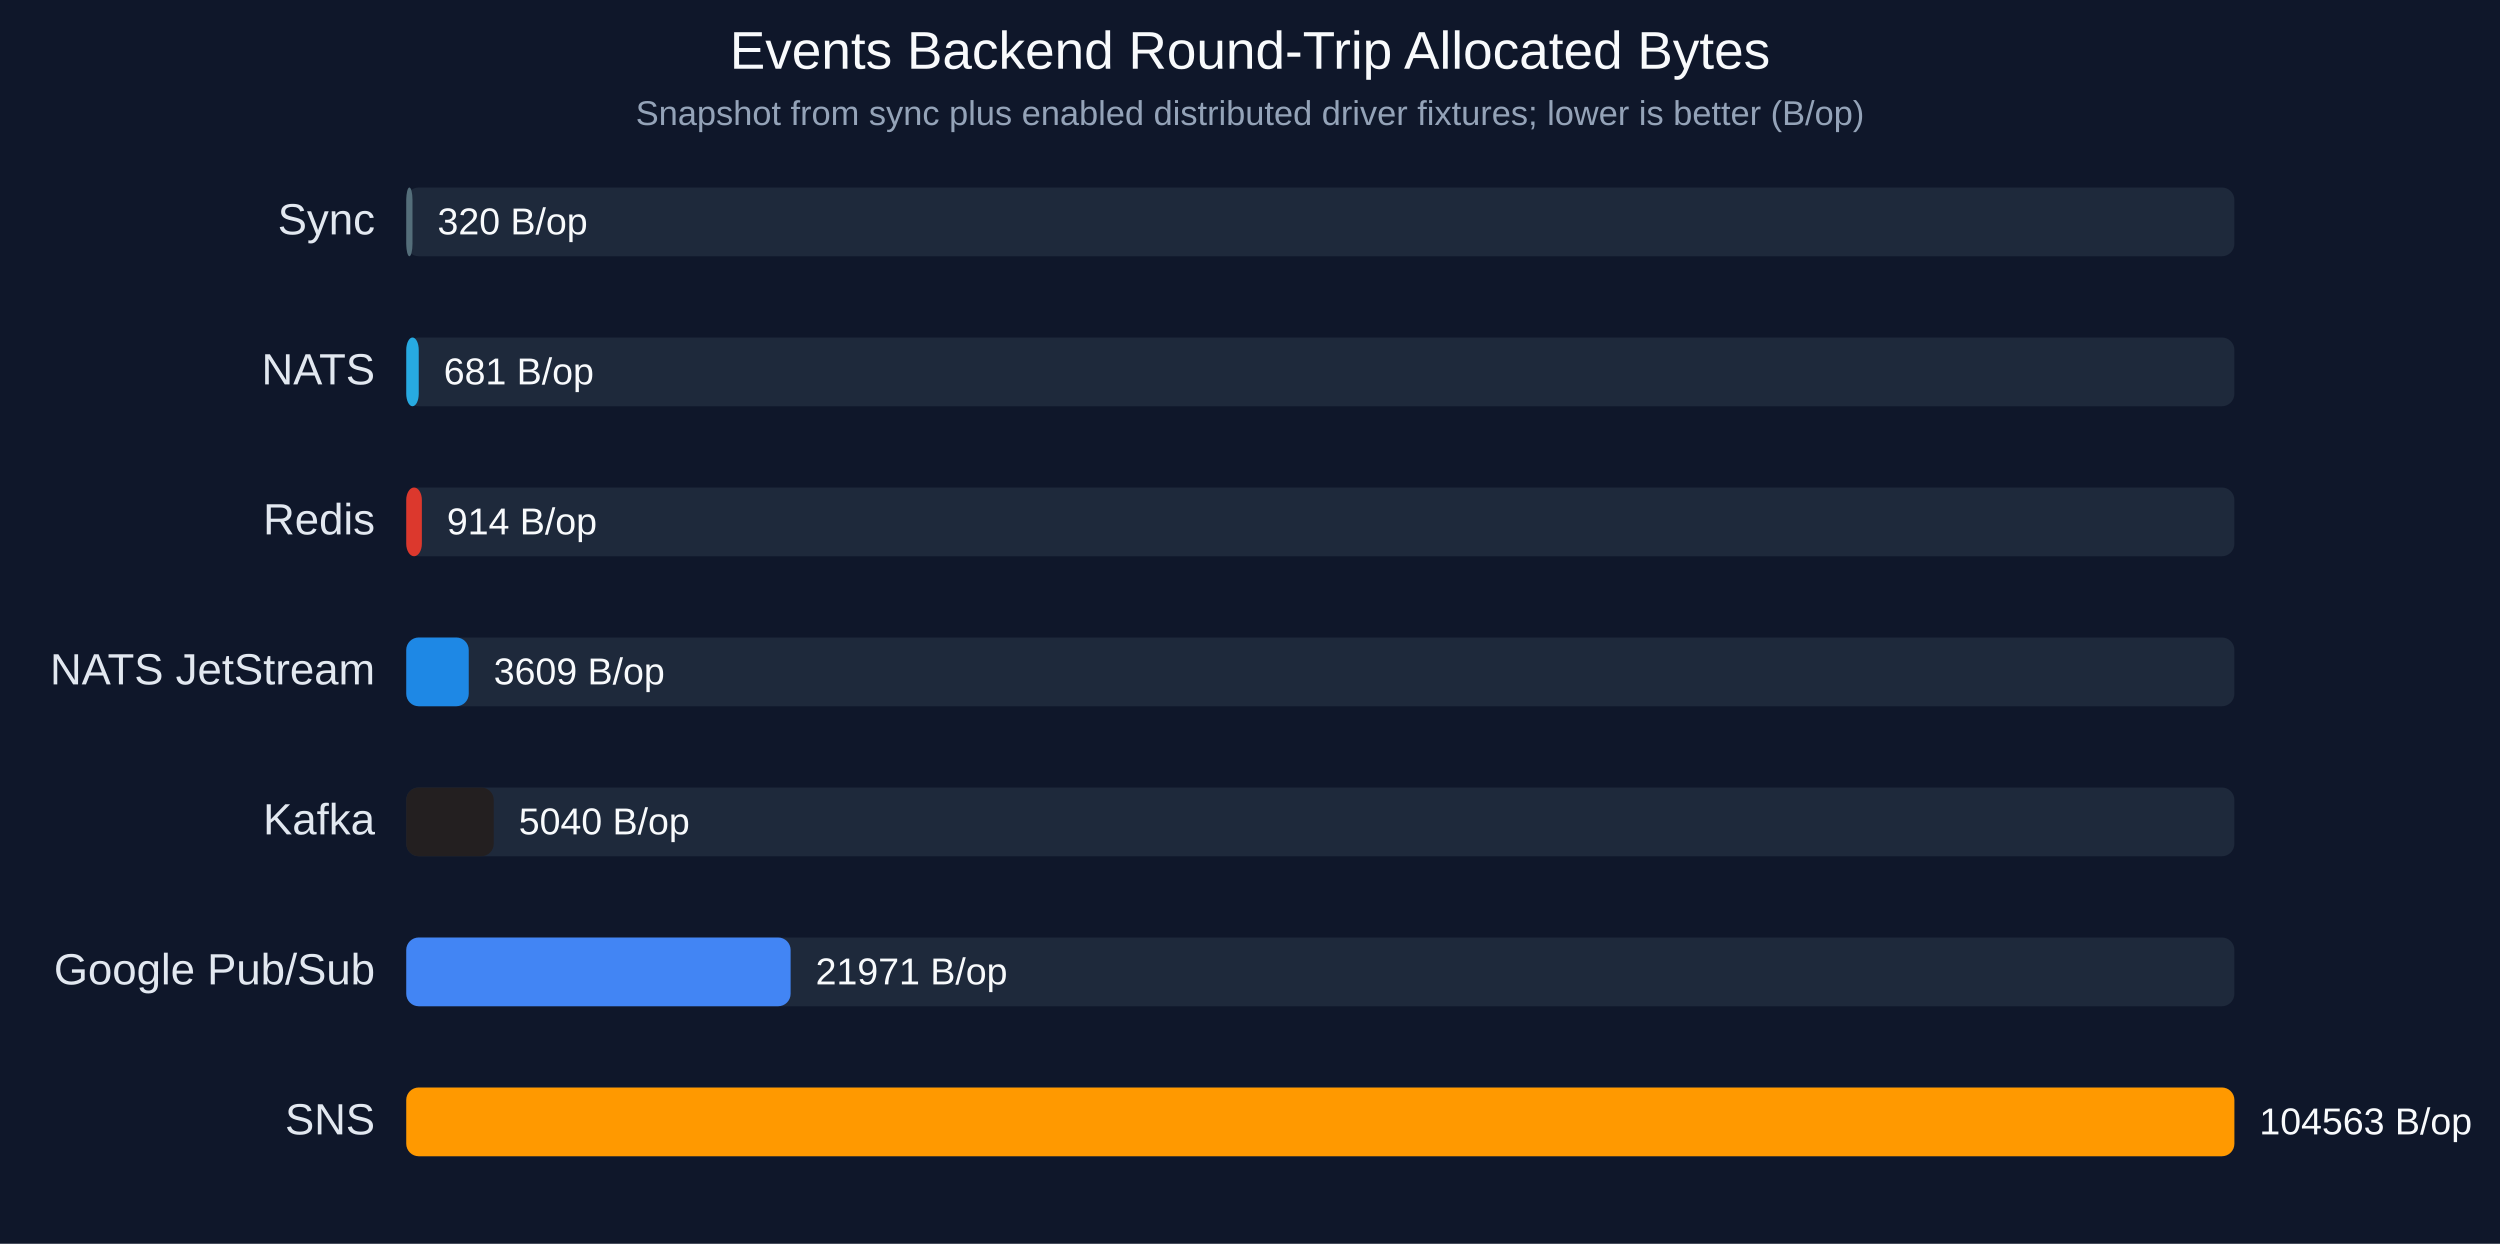
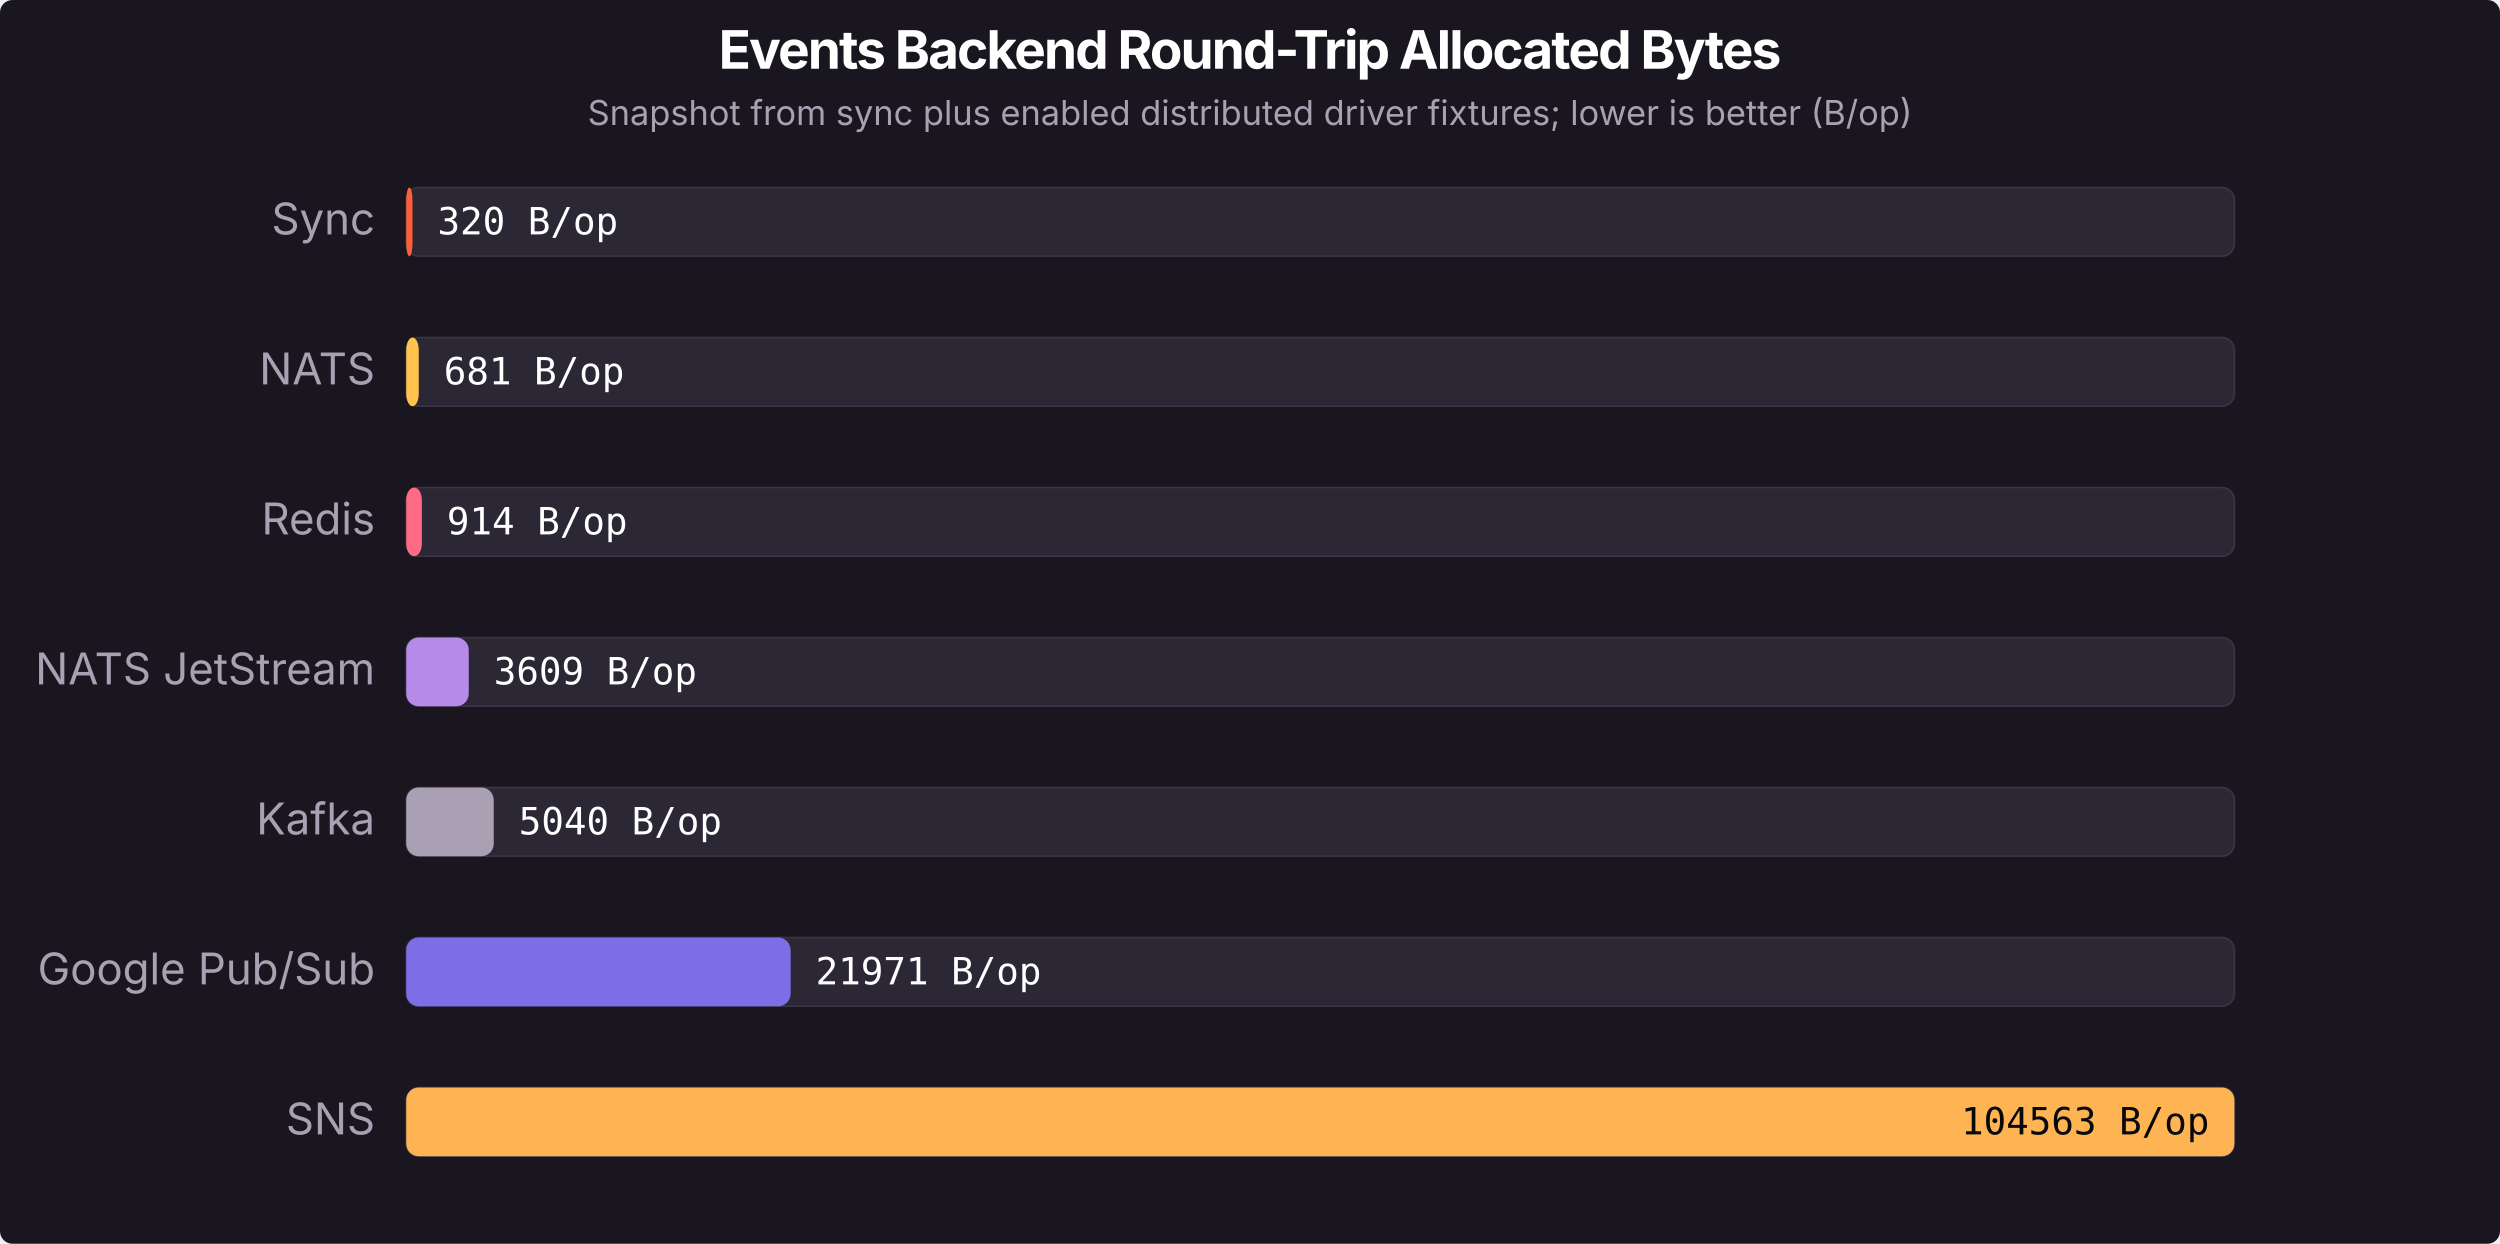
<svg xmlns="http://www.w3.org/2000/svg" width="1600" height="796" viewBox="0 0 1600 796">
-   <rect width="100%" height="100%" fill="#0f172a" />
-   <text x="800" y="44" text-anchor="middle" fill="#f8fafc" font-size="34" font-family="Arial, sans-serif">Events Backend Round-Trip Allocated Bytes</text>
-   <text x="800" y="80" text-anchor="middle" fill="#94a3b8" font-size="22" font-family="Arial, sans-serif">Snapshot from sync plus enabled distributed driver fixtures; lower is better (B/op)</text>
-   <text x="240" y="150" text-anchor="end" fill="#e2e8f0" font-size="28" font-family="Arial, sans-serif">Sync</text>
-   <rect x="260" y="120" width="1170" height="44" rx="8" fill="#1e293b" />
-   <rect x="260" y="120" width="4" height="44" rx="8" fill="#546E7A" />
-   <text x="280" y="150" fill="#f8fafc" font-size="24" font-family="Arial, sans-serif">320 B/op</text>
-   <text x="240" y="246" text-anchor="end" fill="#e2e8f0" font-size="28" font-family="Arial, sans-serif">NATS</text>
-   <rect x="260" y="216" width="1170" height="44" rx="8" fill="#1e293b" />
-   <rect x="260" y="216" width="8" height="44" rx="8" fill="#27AAE1" />
-   <text x="284" y="246" fill="#f8fafc" font-size="24" font-family="Arial, sans-serif">681 B/op</text>
-   <text x="240" y="342" text-anchor="end" fill="#e2e8f0" font-size="28" font-family="Arial, sans-serif">Redis</text>
-   <rect x="260" y="312" width="1170" height="44" rx="8" fill="#1e293b" />
-   <rect x="260" y="312" width="10" height="44" rx="8" fill="#DC382D" />
-   <text x="286" y="342" fill="#f8fafc" font-size="24" font-family="Arial, sans-serif">914 B/op</text>
-   <text x="240" y="438" text-anchor="end" fill="#e2e8f0" font-size="28" font-family="Arial, sans-serif">NATS JetStream</text>
-   <rect x="260" y="408" width="1170" height="44" rx="8" fill="#1e293b" />
-   <rect x="260" y="408" width="40" height="44" rx="8" fill="#1E88E5" />
-   <text x="316" y="438" fill="#f8fafc" font-size="24" font-family="Arial, sans-serif">3609 B/op</text>
-   <text x="240" y="534" text-anchor="end" fill="#e2e8f0" font-size="28" font-family="Arial, sans-serif">Kafka</text>
-   <rect x="260" y="504" width="1170" height="44" rx="8" fill="#1e293b" />
-   <rect x="260" y="504" width="56" height="44" rx="8" fill="#231F20" />
-   <text x="332" y="534" fill="#f8fafc" font-size="24" font-family="Arial, sans-serif">5040 B/op</text>
-   <text x="240" y="630" text-anchor="end" fill="#e2e8f0" font-size="28" font-family="Arial, sans-serif">Google Pub/Sub</text>
-   <rect x="260" y="600" width="1170" height="44" rx="8" fill="#1e293b" />
-   <rect x="260" y="600" width="246" height="44" rx="8" fill="#4285F4" />
-   <text x="522" y="630" fill="#f8fafc" font-size="24" font-family="Arial, sans-serif">21971 B/op</text>
-   <text x="240" y="726" text-anchor="end" fill="#e2e8f0" font-size="28" font-family="Arial, sans-serif">SNS</text>
-   <rect x="260" y="696" width="1170" height="44" rx="8" fill="#1e293b" />
-   <rect x="260" y="696" width="1170" height="44" rx="8" fill="#FF9900" />
-   <text x="1446" y="726" fill="#f8fafc" font-size="24" font-family="Arial, sans-serif">104563 B/op</text>
+   <rect width="100%" height="100%" rx="8" fill="#1A1620" />
+   <text x="800" y="44" text-anchor="middle" fill="#FFFFFF" font-size="34" font-weight="700" letter-spacing="-1.2" font-family="Space Grotesk, Inter, system-ui, sans-serif">Events Backend Round-Trip Allocated Bytes</text>
+   <text x="800" y="80" text-anchor="middle" fill="#A9A1B3" font-size="22" font-family="Inter, system-ui, sans-serif">Snapshot from sync plus enabled distributed driver fixtures; lower is better (B/op)</text>
+   <text x="240" y="150" text-anchor="end" fill="#A9A1B3" font-size="28" font-family="Inter, system-ui, sans-serif">Sync</text>
+   <rect x="260" y="120" width="1170" height="44" rx="8" fill="#2C2734" stroke="#3D3349" />
+   <rect x="260" y="120" width="4" height="44" rx="8" fill="#FF5E3A" />
+   <text x="280" y="150" text-anchor="start" fill="#FFFFFF" font-size="24" font-family="JetBrains Mono, ui-monospace, monospace">320 B/op</text>
+   <text x="240" y="246" text-anchor="end" fill="#A9A1B3" font-size="28" font-family="Inter, system-ui, sans-serif">NATS</text>
+   <rect x="260" y="216" width="1170" height="44" rx="8" fill="#2C2734" stroke="#3D3349" />
+   <rect x="260" y="216" width="8" height="44" rx="8" fill="#FFC24D" />
+   <text x="284" y="246" text-anchor="start" fill="#FFFFFF" font-size="24" font-family="JetBrains Mono, ui-monospace, monospace">681 B/op</text>
+   <text x="240" y="342" text-anchor="end" fill="#A9A1B3" font-size="28" font-family="Inter, system-ui, sans-serif">Redis</text>
+   <rect x="260" y="312" width="1170" height="44" rx="8" fill="#2C2734" stroke="#3D3349" />
+   <rect x="260" y="312" width="10" height="44" rx="8" fill="#FF6B85" />
+   <text x="286" y="342" text-anchor="start" fill="#FFFFFF" font-size="24" font-family="JetBrains Mono, ui-monospace, monospace">914 B/op</text>
+   <text x="240" y="438" text-anchor="end" fill="#A9A1B3" font-size="28" font-family="Inter, system-ui, sans-serif">NATS JetStream</text>
+   <rect x="260" y="408" width="1170" height="44" rx="8" fill="#2C2734" stroke="#3D3349" />
+   <rect x="260" y="408" width="40" height="44" rx="8" fill="#B58AE8" />
+   <text x="316" y="438" text-anchor="start" fill="#FFFFFF" font-size="24" font-family="JetBrains Mono, ui-monospace, monospace">3609 B/op</text>
+   <text x="240" y="534" text-anchor="end" fill="#A9A1B3" font-size="28" font-family="Inter, system-ui, sans-serif">Kafka</text>
+   <rect x="260" y="504" width="1170" height="44" rx="8" fill="#2C2734" stroke="#3D3349" />
+   <rect x="260" y="504" width="56" height="44" rx="8" fill="#A9A1B3" />
+   <text x="332" y="534" text-anchor="start" fill="#FFFFFF" font-size="24" font-family="JetBrains Mono, ui-monospace, monospace">5040 B/op</text>
+   <text x="240" y="630" text-anchor="end" fill="#A9A1B3" font-size="28" font-family="Inter, system-ui, sans-serif">Google Pub/Sub</text>
+   <rect x="260" y="600" width="1170" height="44" rx="8" fill="#2C2734" stroke="#3D3349" />
+   <rect x="260" y="600" width="246" height="44" rx="8" fill="#7D6EE7" />
+   <text x="522" y="630" text-anchor="start" fill="#FFFFFF" font-size="24" font-family="JetBrains Mono, ui-monospace, monospace">21971 B/op</text>
+   <text x="240" y="726" text-anchor="end" fill="#A9A1B3" font-size="28" font-family="Inter, system-ui, sans-serif">SNS</text>
+   <rect x="260" y="696" width="1170" height="44" rx="8" fill="#2C2734" stroke="#3D3349" />
+   <rect x="260" y="696" width="1170" height="44" rx="8" fill="#FFB454" />
+   <text x="1414" y="726" text-anchor="end" fill="#08070A" font-size="24" font-family="JetBrains Mono, ui-monospace, monospace">104563 B/op</text>
</svg>
